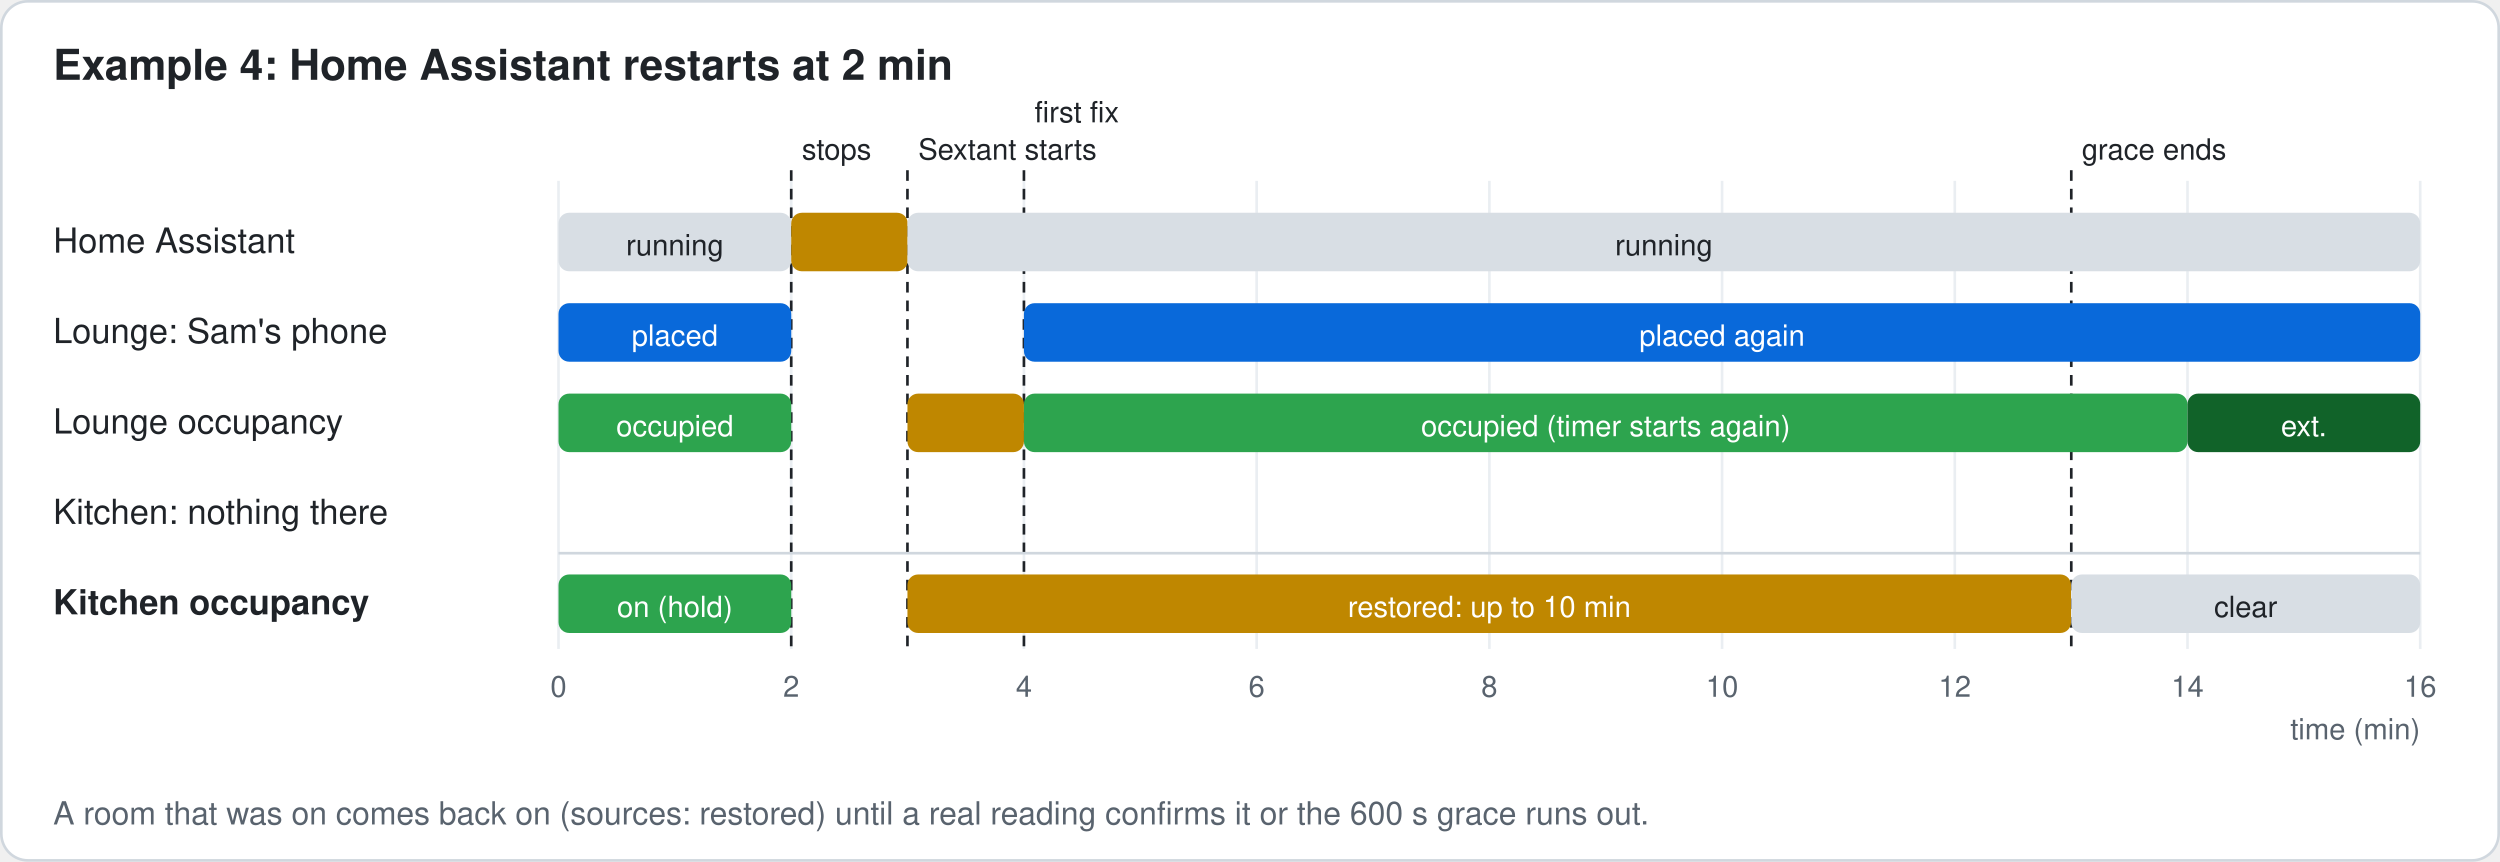
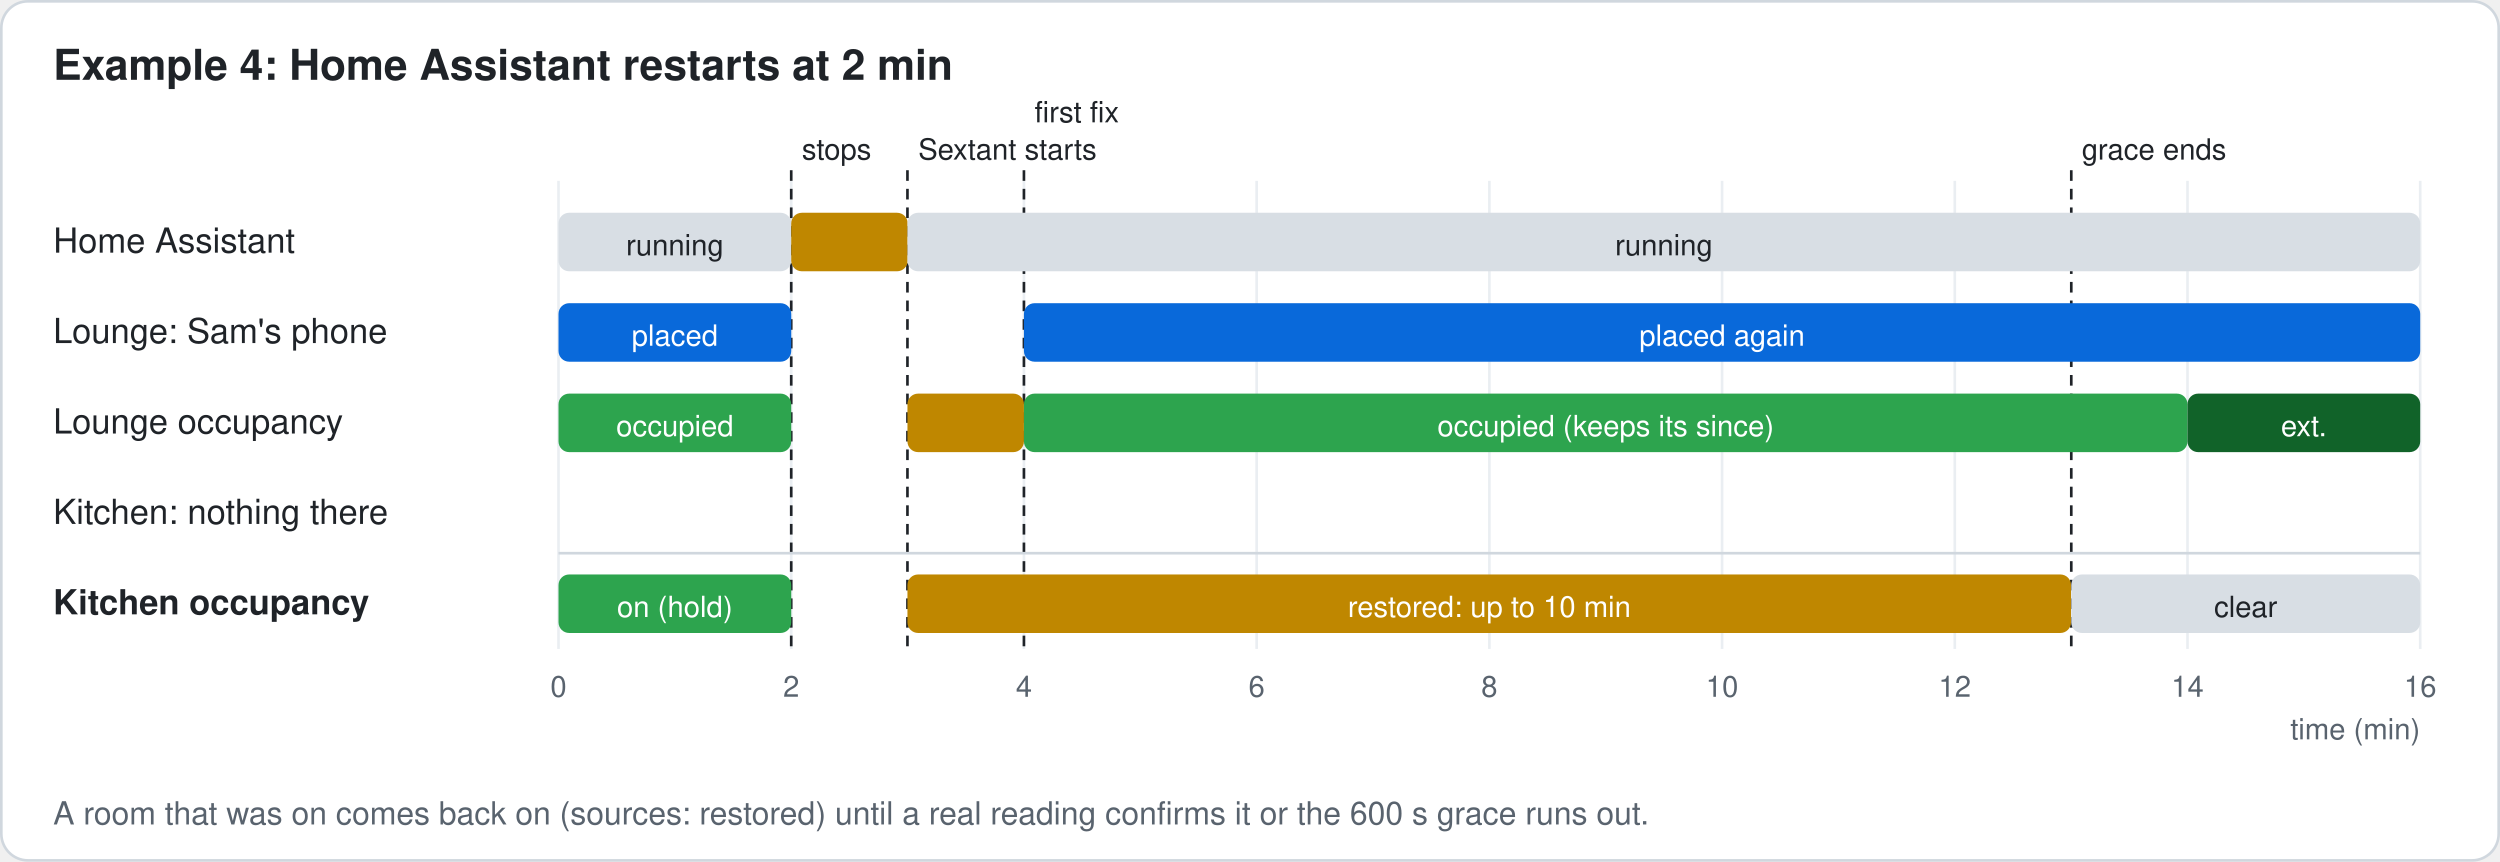
<svg xmlns="http://www.w3.org/2000/svg" width="940" height="324" viewBox="0 0 940 324" role="img" aria-label="Example 4: Home Assistant restarts at 2 min">
  <rect x="0.5" y="0.5" width="939" height="323" rx="10" fill="#ffffff" stroke="#d0d7de" />
  <text x="20" y="30" font-size="16" fill="#1f2328" text-anchor="start" font-weight="bold" font-family="-apple-system, Segoe UI, Helvetica, Arial, sans-serif">Example 4: Home Assistant restarts at 2 min</text>
  <line x1="210.0" y1="68" x2="210.0" y2="244" stroke="#eaeef2" />
  <text x="210.0" y="262" font-size="11" fill="#59636e" text-anchor="middle" font-weight="normal" font-family="-apple-system, Segoe UI, Helvetica, Arial, sans-serif">0</text>
  <line x1="297.5" y1="68" x2="297.5" y2="244" stroke="#eaeef2" />
  <text x="297.5" y="262" font-size="11" fill="#59636e" text-anchor="middle" font-weight="normal" font-family="-apple-system, Segoe UI, Helvetica, Arial, sans-serif">2</text>
  <line x1="385.0" y1="68" x2="385.0" y2="244" stroke="#eaeef2" />
  <text x="385.0" y="262" font-size="11" fill="#59636e" text-anchor="middle" font-weight="normal" font-family="-apple-system, Segoe UI, Helvetica, Arial, sans-serif">4</text>
  <line x1="472.5" y1="68" x2="472.5" y2="244" stroke="#eaeef2" />
  <text x="472.5" y="262" font-size="11" fill="#59636e" text-anchor="middle" font-weight="normal" font-family="-apple-system, Segoe UI, Helvetica, Arial, sans-serif">6</text>
  <line x1="560.0" y1="68" x2="560.0" y2="244" stroke="#eaeef2" />
  <text x="560.0" y="262" font-size="11" fill="#59636e" text-anchor="middle" font-weight="normal" font-family="-apple-system, Segoe UI, Helvetica, Arial, sans-serif">8</text>
  <line x1="647.5" y1="68" x2="647.5" y2="244" stroke="#eaeef2" />
  <text x="647.5" y="262" font-size="11" fill="#59636e" text-anchor="middle" font-weight="normal" font-family="-apple-system, Segoe UI, Helvetica, Arial, sans-serif">10</text>
  <line x1="735.0" y1="68" x2="735.0" y2="244" stroke="#eaeef2" />
  <text x="735.0" y="262" font-size="11" fill="#59636e" text-anchor="middle" font-weight="normal" font-family="-apple-system, Segoe UI, Helvetica, Arial, sans-serif">12</text>
  <line x1="822.5" y1="68" x2="822.5" y2="244" stroke="#eaeef2" />
  <text x="822.5" y="262" font-size="11" fill="#59636e" text-anchor="middle" font-weight="normal" font-family="-apple-system, Segoe UI, Helvetica, Arial, sans-serif">14</text>
  <line x1="910.0" y1="68" x2="910.0" y2="244" stroke="#eaeef2" />
  <text x="910.0" y="262" font-size="11" fill="#59636e" text-anchor="middle" font-weight="normal" font-family="-apple-system, Segoe UI, Helvetica, Arial, sans-serif">16</text>
  <text x="910" y="278" font-size="11" fill="#59636e" text-anchor="end" font-weight="normal" font-family="-apple-system, Segoe UI, Helvetica, Arial, sans-serif">time (min)</text>
  <line x1="297.5" y1="64" x2="297.5" y2="244" stroke="#1f2328" stroke-dasharray="4 3" />
  <line x1="341.2" y1="64" x2="341.2" y2="244" stroke="#1f2328" stroke-dasharray="4 3" />
  <line x1="385.0" y1="50" x2="385.0" y2="244" stroke="#1f2328" stroke-dasharray="4 3" />
  <line x1="778.8" y1="64" x2="778.8" y2="244" stroke="#1f2328" stroke-dasharray="4 3" />
  <text x="20" y="95" font-size="13" fill="#1f2328" text-anchor="start" font-weight="normal" font-family="-apple-system, Segoe UI, Helvetica, Arial, sans-serif">Home Assistant</text>
  <rect x="210.0" y="80" width="87.5" height="22" rx="4" fill="#d8dee4" />
  <text x="253.75" y="96" font-size="11" fill="#1f2328" text-anchor="middle" font-weight="normal" font-family="-apple-system, Segoe UI, Helvetica, Arial, sans-serif">running</text>
  <rect x="297.5" y="80" width="43.8" height="22" rx="4" fill="#bf8700" />
  <rect x="341.2" y="80" width="568.8" height="22" rx="4" fill="#d8dee4" />
  <text x="625.625" y="96" font-size="11" fill="#1f2328" text-anchor="middle" font-weight="normal" font-family="-apple-system, Segoe UI, Helvetica, Arial, sans-serif">running</text>
  <text x="20" y="129" font-size="13" fill="#1f2328" text-anchor="start" font-weight="normal" font-family="-apple-system, Segoe UI, Helvetica, Arial, sans-serif">Lounge: Sam's phone</text>
  <rect x="210.0" y="114" width="87.5" height="22" rx="4" fill="#0969da" />
  <text x="253.75" y="130" font-size="11" fill="#ffffff" text-anchor="middle" font-weight="normal" font-family="-apple-system, Segoe UI, Helvetica, Arial, sans-serif">placed</text>
  <rect x="385.0" y="114" width="525.0" height="22" rx="4" fill="#0969da" />
  <text x="647.5" y="130" font-size="11" fill="#ffffff" text-anchor="middle" font-weight="normal" font-family="-apple-system, Segoe UI, Helvetica, Arial, sans-serif">placed again</text>
  <text x="20" y="163" font-size="13" fill="#1f2328" text-anchor="start" font-weight="normal" font-family="-apple-system, Segoe UI, Helvetica, Arial, sans-serif">Lounge occupancy</text>
  <rect x="210.0" y="148" width="87.5" height="22" rx="4" fill="#2da44e" />
  <text x="253.75" y="164" font-size="11" fill="#ffffff" text-anchor="middle" font-weight="normal" font-family="-apple-system, Segoe UI, Helvetica, Arial, sans-serif">occupied</text>
  <rect x="341.2" y="148" width="43.8" height="22" rx="4" fill="#bf8700" />
  <rect x="385.0" y="148" width="437.5" height="22" rx="4" fill="#2da44e" />
-   <text x="603.75" y="164" font-size="11" fill="#ffffff" text-anchor="middle" font-weight="normal" font-family="-apple-system, Segoe UI, Helvetica, Arial, sans-serif">occupied (timer starts again)</text>
+   <text x="603.75" y="164" font-size="11" fill="#ffffff" text-anchor="middle" font-weight="normal" font-family="-apple-system, Segoe UI, Helvetica, Arial, sans-serif">occupied (keeps its since)</text>
  <rect x="822.5" y="148" width="87.5" height="22" rx="4" fill="#116329" />
  <text x="866.25" y="164" font-size="11" fill="#ffffff" text-anchor="middle" font-weight="normal" font-family="-apple-system, Segoe UI, Helvetica, Arial, sans-serif">ext.</text>
  <text x="20" y="197" font-size="13" fill="#1f2328" text-anchor="start" font-weight="normal" font-family="-apple-system, Segoe UI, Helvetica, Arial, sans-serif">Kitchen: nothing there</text>
  <text x="20" y="231" font-size="13" fill="#1f2328" text-anchor="start" font-weight="bold" font-family="-apple-system, Segoe UI, Helvetica, Arial, sans-serif">Kitchen occupancy</text>
  <line x1="210" y1="208" x2="910" y2="208" stroke="#d0d7de" />
  <rect x="210.0" y="216" width="87.5" height="22" rx="4" fill="#2da44e" />
  <text x="253.75" y="232" font-size="11" fill="#ffffff" text-anchor="middle" font-weight="normal" font-family="-apple-system, Segoe UI, Helvetica, Arial, sans-serif">on (hold)</text>
  <rect x="341.2" y="216" width="437.5" height="22" rx="4" fill="#bf8700" />
  <text x="560.0" y="232" font-size="11" fill="#ffffff" text-anchor="middle" font-weight="normal" font-family="-apple-system, Segoe UI, Helvetica, Arial, sans-serif">restored: up to 10 min</text>
  <rect x="778.8" y="216" width="131.2" height="22" rx="4" fill="#d8dee4" />
  <text x="844.375" y="232" font-size="11" fill="#1f2328" text-anchor="middle" font-weight="normal" font-family="-apple-system, Segoe UI, Helvetica, Arial, sans-serif">clear</text>
  <rect x="299.5" y="49" width="35.0" height="14" fill="#ffffff" />
  <text x="301.5" y="60" font-size="11" fill="#1f2328" text-anchor="start" font-weight="normal" font-family="-apple-system, Segoe UI, Helvetica, Arial, sans-serif">stops</text>
  <rect x="343.2" y="49" width="90.8" height="14" fill="#ffffff" />
  <text x="345.25" y="60" font-size="11" fill="#1f2328" text-anchor="start" font-weight="normal" font-family="-apple-system, Segoe UI, Helvetica, Arial, sans-serif">Sextant starts</text>
  <rect x="387.0" y="35" width="59.8" height="14" fill="#ffffff" />
  <text x="389.0" y="46" font-size="11" fill="#1f2328" text-anchor="start" font-weight="normal" font-family="-apple-system, Segoe UI, Helvetica, Arial, sans-serif">first fix</text>
  <rect x="780.8" y="49" width="66.0" height="14" fill="#ffffff" />
  <text x="782.75" y="60" font-size="11" fill="#1f2328" text-anchor="start" font-weight="normal" font-family="-apple-system, Segoe UI, Helvetica, Arial, sans-serif">grace ends</text>
  <text x="20" y="310" font-size="12" fill="#59636e" text-anchor="start" font-weight="normal" font-family="-apple-system, Segoe UI, Helvetica, Arial, sans-serif">A room that was on comes back on (sources: restored) until a real reading confirms it or the 600 s grace runs out.</text>
</svg>
